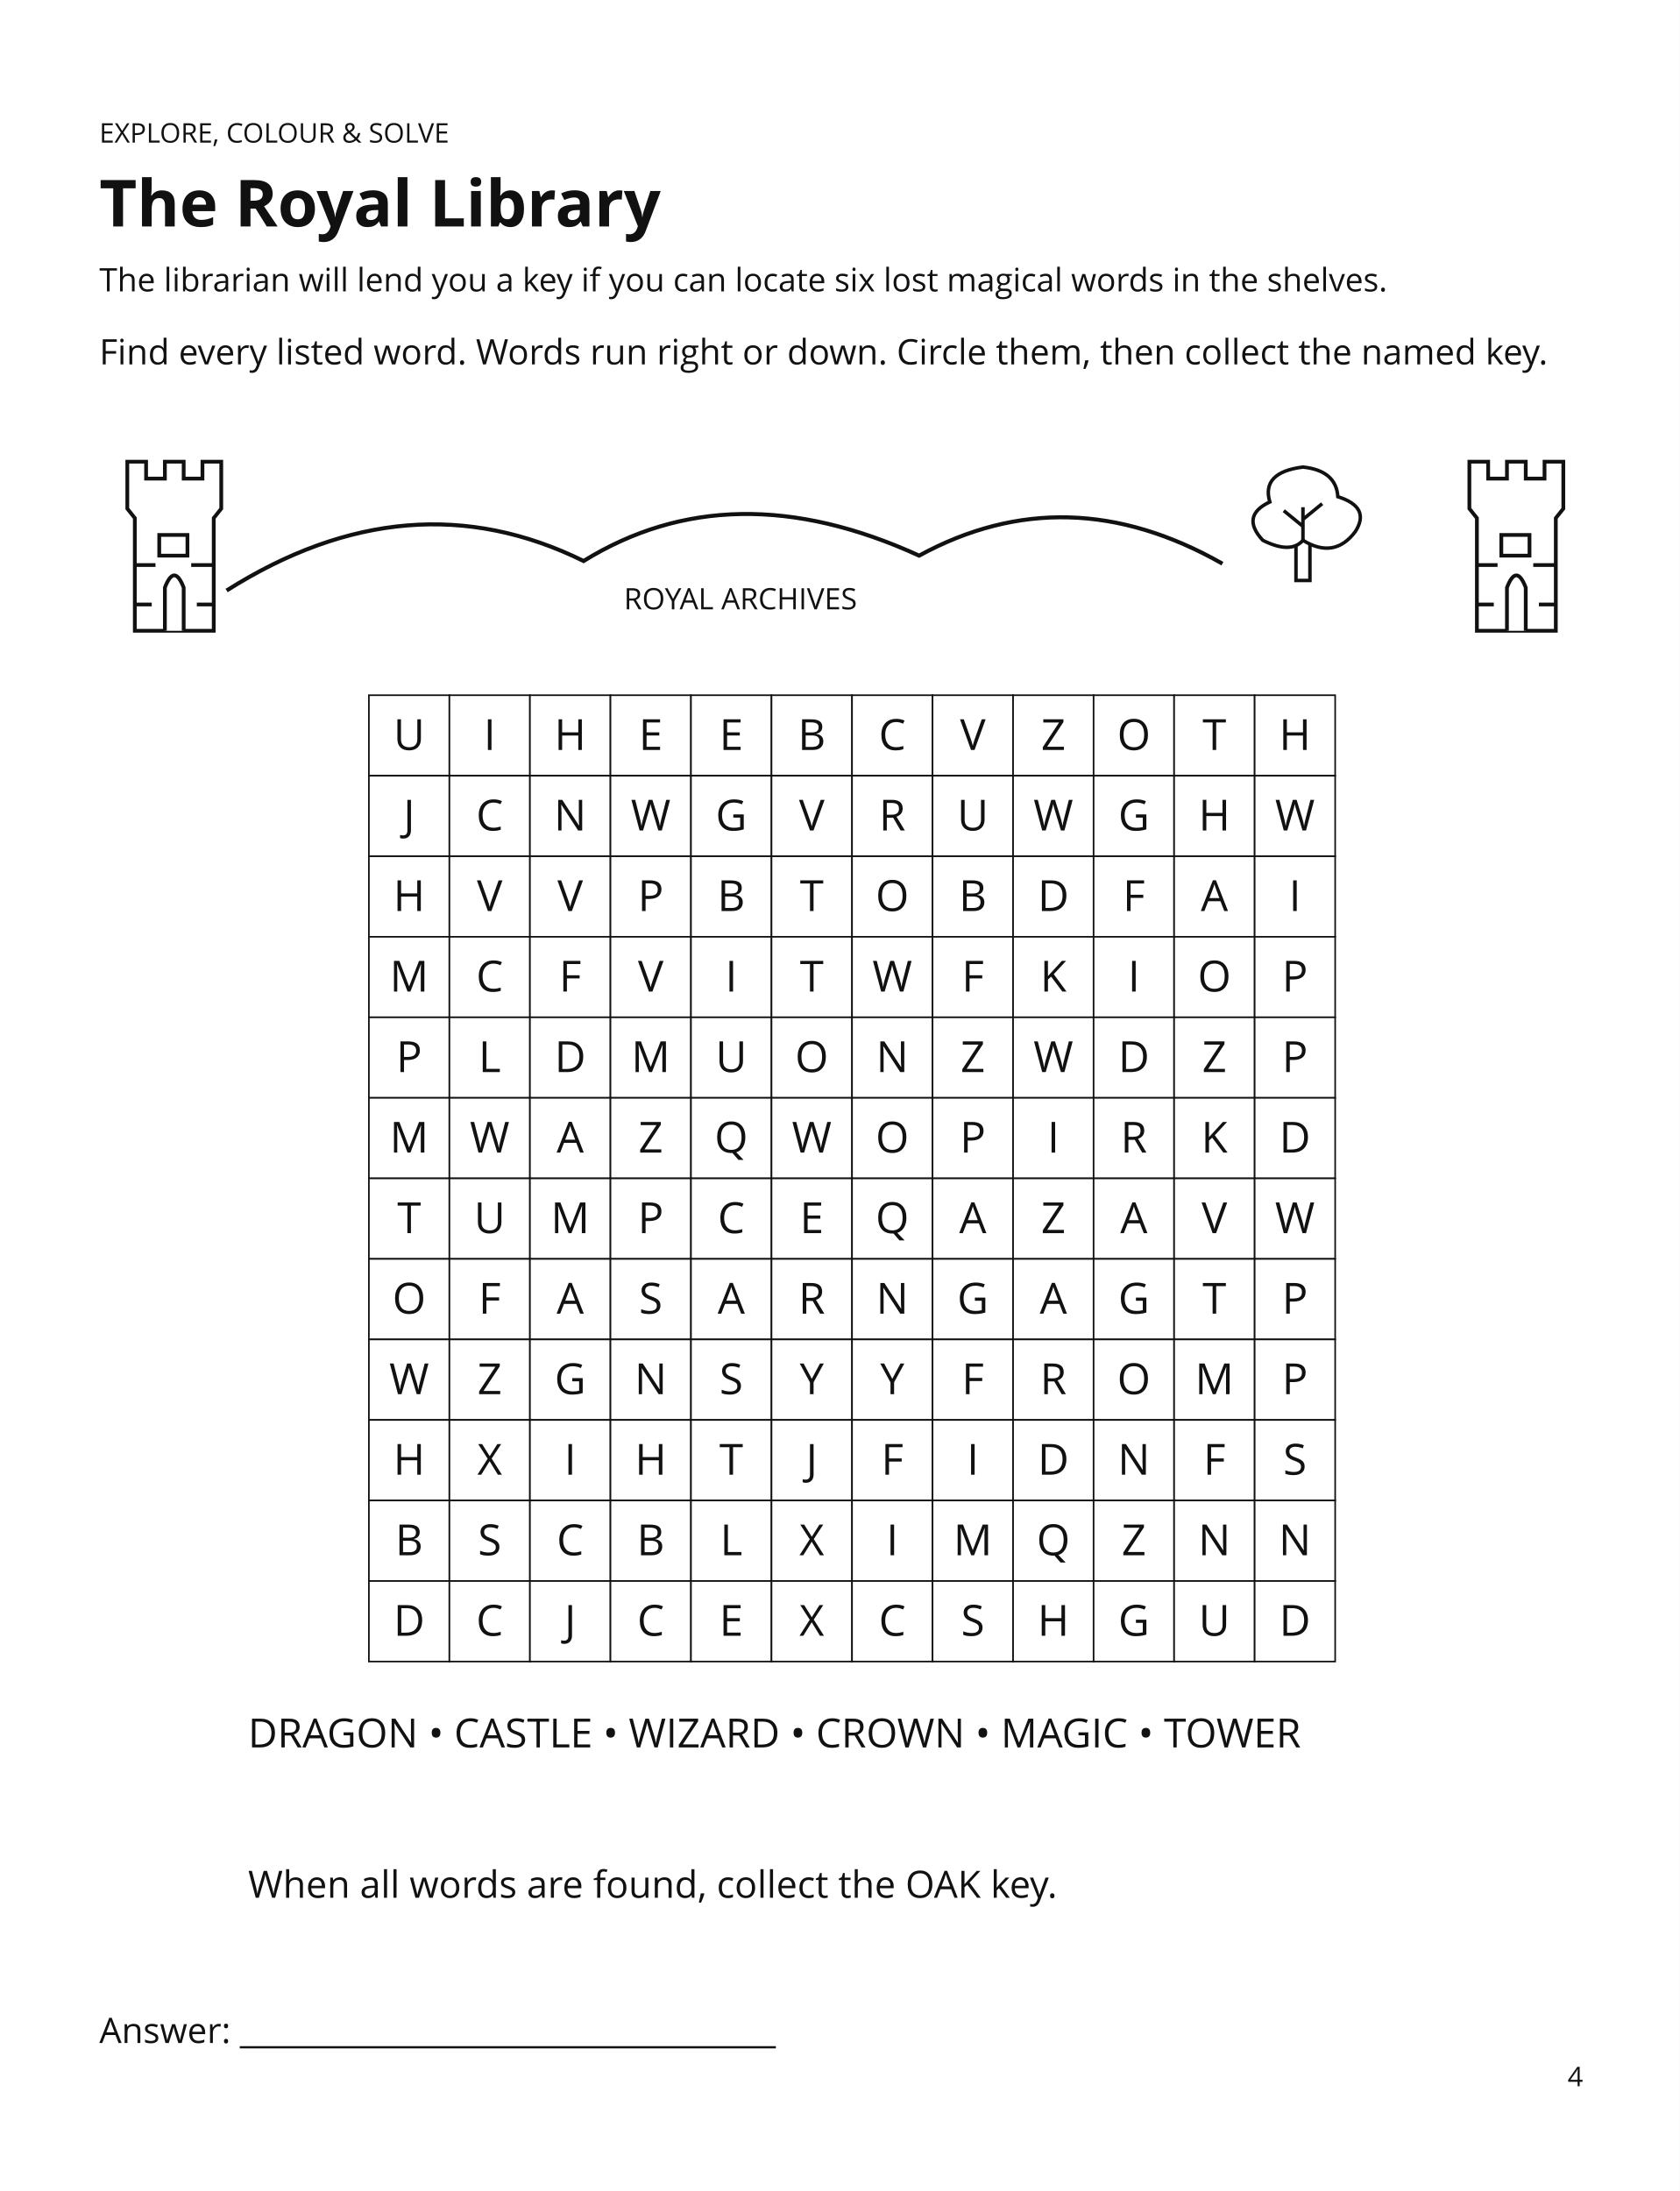
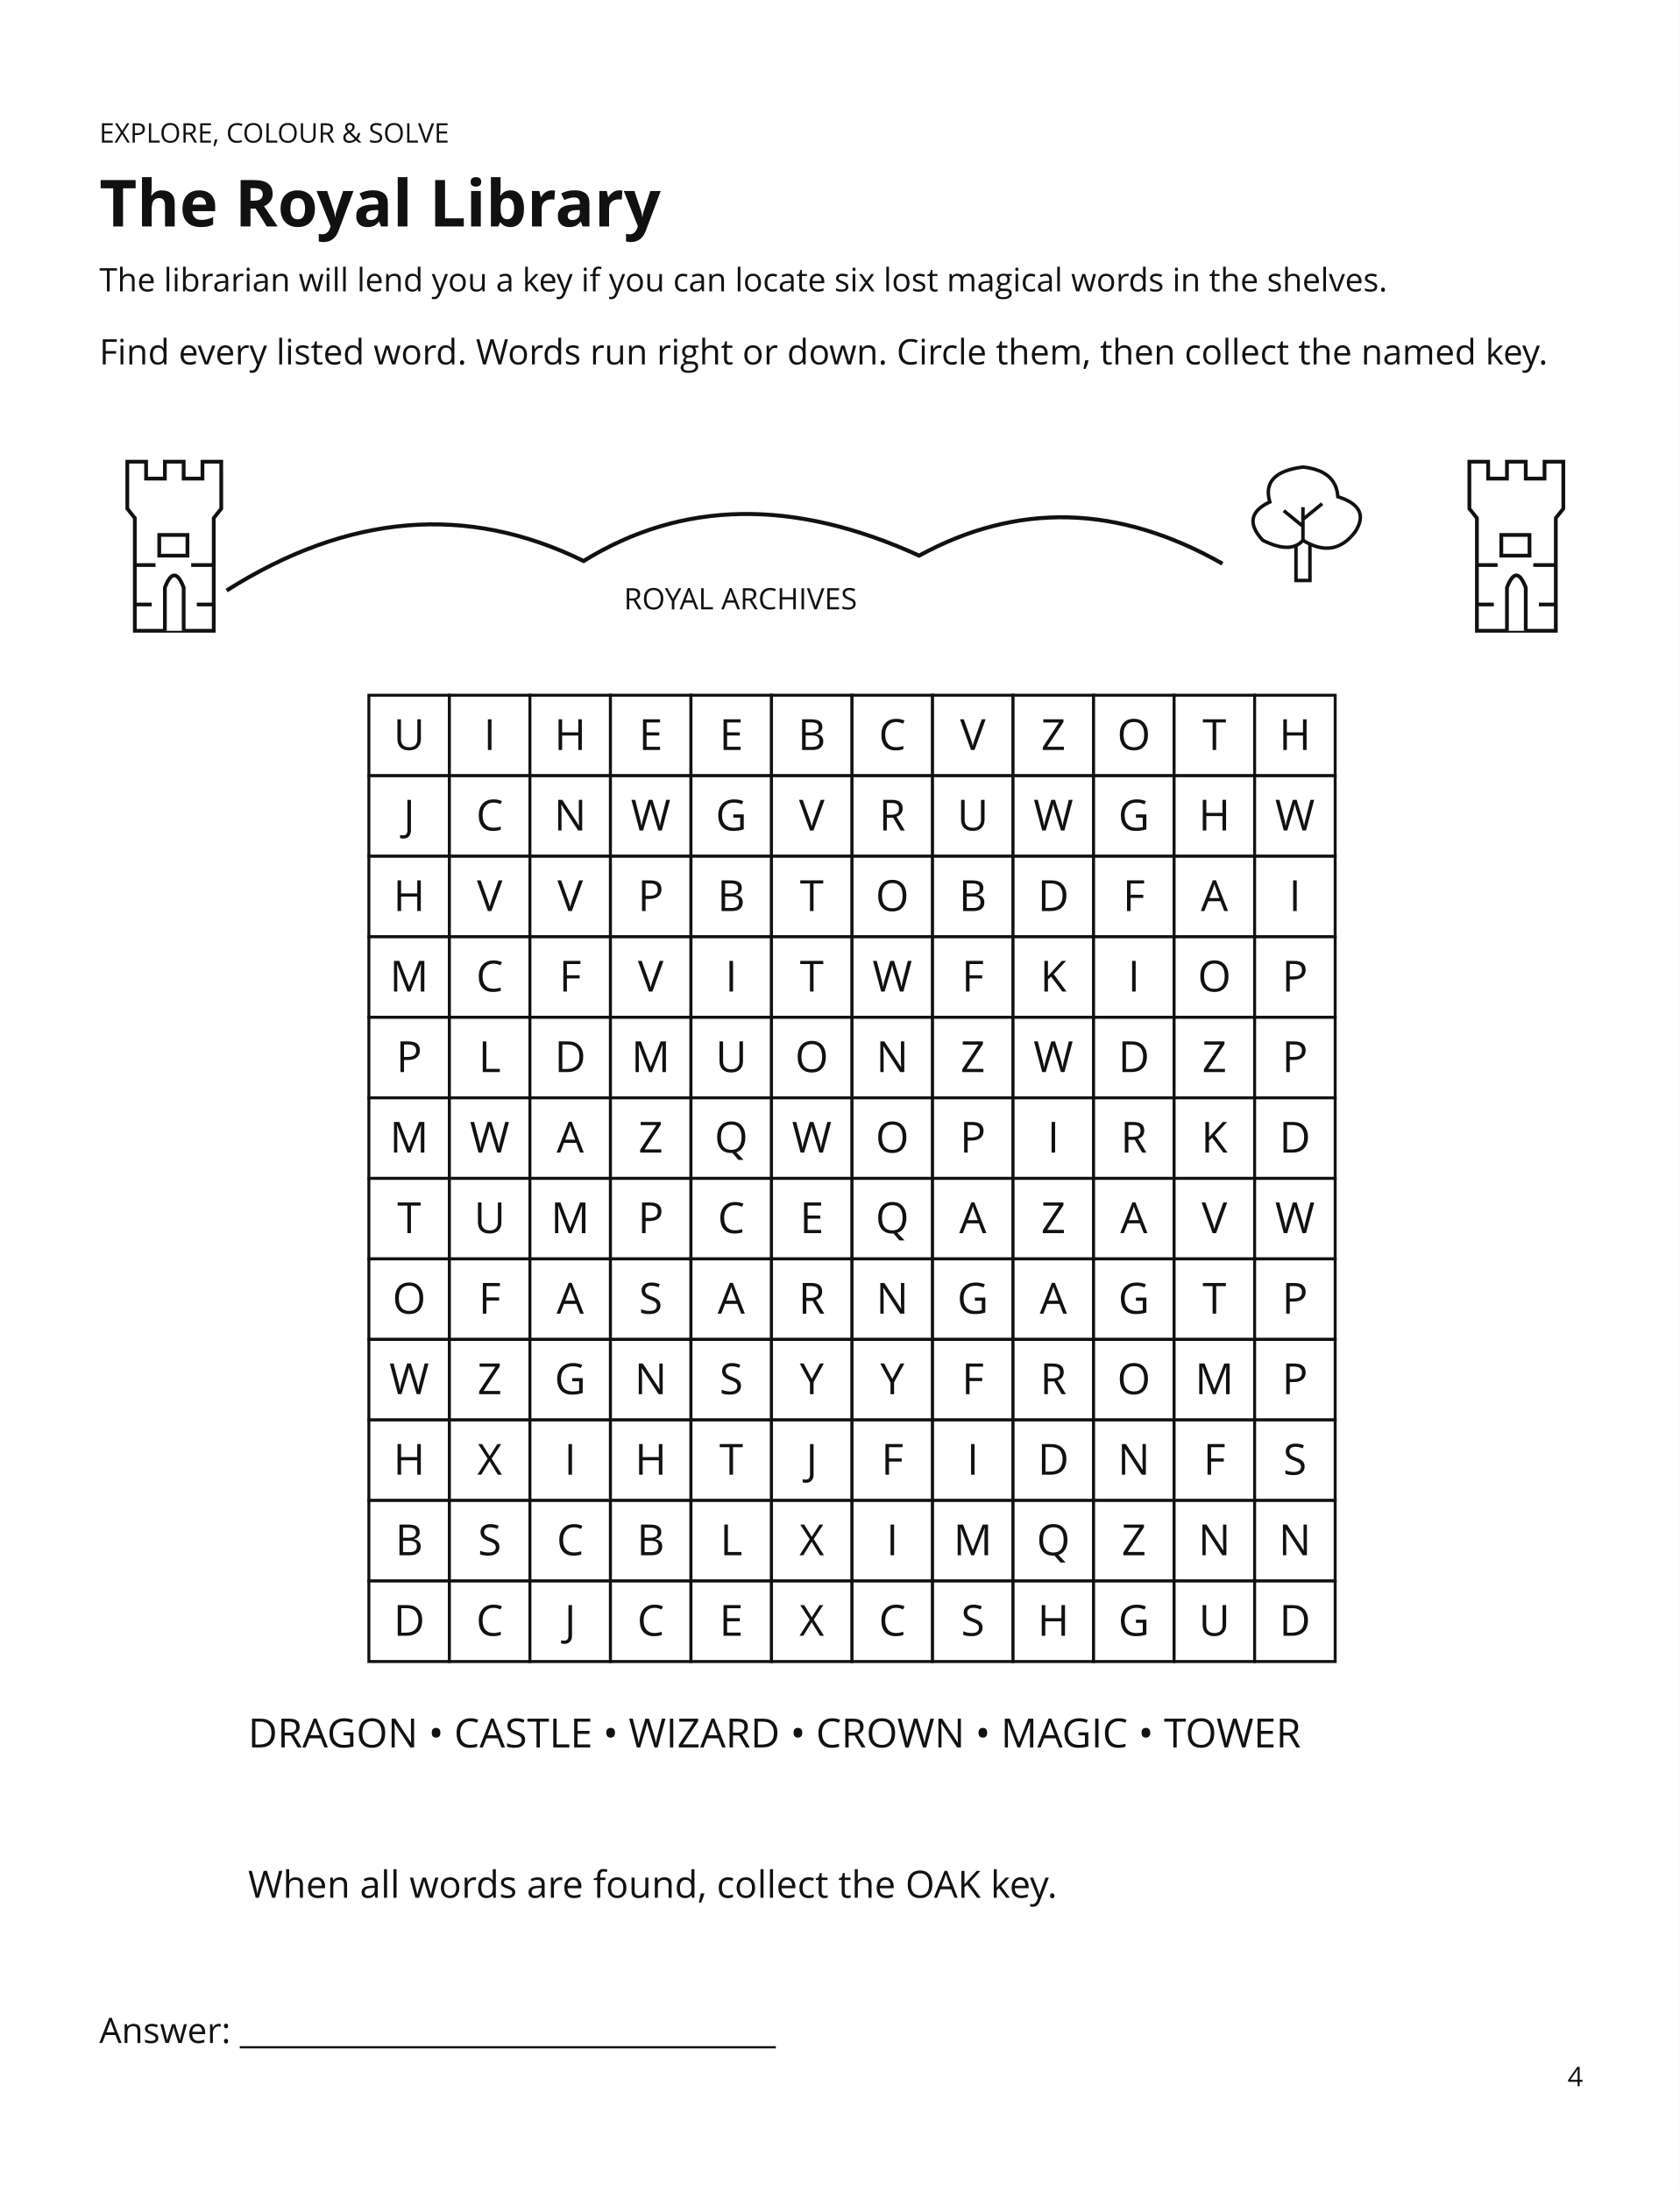
<svg xmlns="http://www.w3.org/2000/svg" width="8.625in" height="11.25in" viewBox="0 0 621 810" role="img" aria-label="The Royal Library">
  <rect width="100%" height="100%" fill="white" />
  <g transform="translate(36.72 36.72)">
    <text x="0" y="16" font-family="Open Sans, sans-serif" font-size="10" fill="#111" stroke="none">EXPLORE, COLOUR &amp; SOLVE</text>
    <text x="0" y="47" font-family="Open Sans, sans-serif" font-size="24" fill="#111" stroke="none" font-weight="bold">The Royal Library</text>
    <text x="0" y="71" font-family="Open Sans, sans-serif" font-size="12" fill="#111" stroke="none">The librarian will lend you a key if you can locate six lost magical words in the shelves.</text>
    <text x="0" y="98" font-family="Open Sans, sans-serif" font-size="13" fill="#111" stroke="none">Find every listed word. Words run right or down. Circle them, then collect the named key.</text>
    <g transform="translate(5.385172 129) scale(0.9923448)">
      <g data-layer="artwork">
        <g transform="translate(5 5) scale(0.7)" fill="white" stroke="#111" stroke-width="2">
          <path d="M0 25V0H10V9H20V0H30V9H40V0H50V25L46 30V90H4V30Z" />
          <path d="M20 90V67Q25 54 30 67V90M17 39V50H32V39ZM4 55H15M34 55H46M4 76H13M37 76H46" />
        </g>
        <g transform="translate(505 5) scale(0.7)" fill="white" stroke="#111" stroke-width="2">
          <path d="M0 25V0H10V9H20V0H30V9H40V0H50V25L46 30V90H4V30Z" />
          <path d="M20 90V67Q25 54 30 67V90M17 39V50H32V39ZM4 55H15M34 55H46M4 76H13M37 76H46" />
        </g>
        <g transform="translate(443 7) scale(0.65)" fill="white" stroke="#111" stroke-width="2">
          <path d="M-4 40V65H4V40" />
          <path d="M0 0Q-24 3-19 20Q-36 28-23 42Q-7 50 0 42Q18 53 30 37Q39 23 20 17Q19 2 0 0Z" />
          <path d="M0 42V23M0 34L-11 25M0 30L11 21" />
        </g>
        <path d="M42 53Q110 10 175 42Q230 8 300 40Q355 10 413 43" fill="none" stroke="#111" stroke-width="1.5" />
        <text x="190" y="60" font-family="Open Sans, sans-serif" font-size="11" fill="#111" stroke="none">ROYAL ARCHIVES</text>
      </g>
      <g data-layer="puzzle" fill="none" stroke="#111" stroke-width="1.5">
-         <rect x="95" y="92" width="30" height="30" fill="white" stroke-width=".6" />
+         <rect x="95" y="92" width="30" height="30" fill="white" stroke-width="1.1" />
        <text x="110" y="112.4" font-family="Open Sans, sans-serif" font-size="16" fill="#111" stroke="none" text-anchor="middle">U</text>
-         <rect x="125" y="92" width="30" height="30" fill="white" stroke-width=".6" />
+         <rect x="125" y="92" width="30" height="30" fill="white" stroke-width="1.1" />
        <text x="140" y="112.4" font-family="Open Sans, sans-serif" font-size="16" fill="#111" stroke="none" text-anchor="middle">I</text>
-         <rect x="155" y="92" width="30" height="30" fill="white" stroke-width=".6" />
+         <rect x="155" y="92" width="30" height="30" fill="white" stroke-width="1.1" />
        <text x="170" y="112.4" font-family="Open Sans, sans-serif" font-size="16" fill="#111" stroke="none" text-anchor="middle">H</text>
-         <rect x="185" y="92" width="30" height="30" fill="white" stroke-width=".6" />
+         <rect x="185" y="92" width="30" height="30" fill="white" stroke-width="1.1" />
        <text x="200" y="112.4" font-family="Open Sans, sans-serif" font-size="16" fill="#111" stroke="none" text-anchor="middle">E</text>
-         <rect x="215" y="92" width="30" height="30" fill="white" stroke-width=".6" />
+         <rect x="215" y="92" width="30" height="30" fill="white" stroke-width="1.1" />
        <text x="230" y="112.4" font-family="Open Sans, sans-serif" font-size="16" fill="#111" stroke="none" text-anchor="middle">E</text>
-         <rect x="245" y="92" width="30" height="30" fill="white" stroke-width=".6" />
+         <rect x="245" y="92" width="30" height="30" fill="white" stroke-width="1.1" />
        <text x="260" y="112.4" font-family="Open Sans, sans-serif" font-size="16" fill="#111" stroke="none" text-anchor="middle">B</text>
-         <rect x="275" y="92" width="30" height="30" fill="white" stroke-width=".6" />
+         <rect x="275" y="92" width="30" height="30" fill="white" stroke-width="1.1" />
        <text x="290" y="112.4" font-family="Open Sans, sans-serif" font-size="16" fill="#111" stroke="none" text-anchor="middle">C</text>
-         <rect x="305" y="92" width="30" height="30" fill="white" stroke-width=".6" />
+         <rect x="305" y="92" width="30" height="30" fill="white" stroke-width="1.1" />
        <text x="320" y="112.4" font-family="Open Sans, sans-serif" font-size="16" fill="#111" stroke="none" text-anchor="middle">V</text>
-         <rect x="335" y="92" width="30" height="30" fill="white" stroke-width=".6" />
+         <rect x="335" y="92" width="30" height="30" fill="white" stroke-width="1.1" />
        <text x="350" y="112.4" font-family="Open Sans, sans-serif" font-size="16" fill="#111" stroke="none" text-anchor="middle">Z</text>
-         <rect x="365" y="92" width="30" height="30" fill="white" stroke-width=".6" />
+         <rect x="365" y="92" width="30" height="30" fill="white" stroke-width="1.1" />
        <text x="380" y="112.4" font-family="Open Sans, sans-serif" font-size="16" fill="#111" stroke="none" text-anchor="middle">O</text>
-         <rect x="395" y="92" width="30" height="30" fill="white" stroke-width=".6" />
+         <rect x="395" y="92" width="30" height="30" fill="white" stroke-width="1.1" />
        <text x="410" y="112.4" font-family="Open Sans, sans-serif" font-size="16" fill="#111" stroke="none" text-anchor="middle">T</text>
-         <rect x="425" y="92" width="30" height="30" fill="white" stroke-width=".6" />
+         <rect x="425" y="92" width="30" height="30" fill="white" stroke-width="1.1" />
        <text x="440" y="112.4" font-family="Open Sans, sans-serif" font-size="16" fill="#111" stroke="none" text-anchor="middle">H</text>
-         <rect x="95" y="122" width="30" height="30" fill="white" stroke-width=".6" />
+         <rect x="95" y="122" width="30" height="30" fill="white" stroke-width="1.1" />
        <text x="110" y="142.4" font-family="Open Sans, sans-serif" font-size="16" fill="#111" stroke="none" text-anchor="middle">J</text>
-         <rect x="125" y="122" width="30" height="30" fill="white" stroke-width=".6" />
+         <rect x="125" y="122" width="30" height="30" fill="white" stroke-width="1.1" />
        <text x="140" y="142.4" font-family="Open Sans, sans-serif" font-size="16" fill="#111" stroke="none" text-anchor="middle">C</text>
-         <rect x="155" y="122" width="30" height="30" fill="white" stroke-width=".6" />
+         <rect x="155" y="122" width="30" height="30" fill="white" stroke-width="1.1" />
        <text x="170" y="142.4" font-family="Open Sans, sans-serif" font-size="16" fill="#111" stroke="none" text-anchor="middle">N</text>
-         <rect x="185" y="122" width="30" height="30" fill="white" stroke-width=".6" />
+         <rect x="185" y="122" width="30" height="30" fill="white" stroke-width="1.1" />
        <text x="200" y="142.4" font-family="Open Sans, sans-serif" font-size="16" fill="#111" stroke="none" text-anchor="middle">W</text>
-         <rect x="215" y="122" width="30" height="30" fill="white" stroke-width=".6" />
+         <rect x="215" y="122" width="30" height="30" fill="white" stroke-width="1.1" />
        <text x="230" y="142.4" font-family="Open Sans, sans-serif" font-size="16" fill="#111" stroke="none" text-anchor="middle">G</text>
-         <rect x="245" y="122" width="30" height="30" fill="white" stroke-width=".6" />
+         <rect x="245" y="122" width="30" height="30" fill="white" stroke-width="1.1" />
        <text x="260" y="142.4" font-family="Open Sans, sans-serif" font-size="16" fill="#111" stroke="none" text-anchor="middle">V</text>
-         <rect x="275" y="122" width="30" height="30" fill="white" stroke-width=".6" />
+         <rect x="275" y="122" width="30" height="30" fill="white" stroke-width="1.1" />
        <text x="290" y="142.4" font-family="Open Sans, sans-serif" font-size="16" fill="#111" stroke="none" text-anchor="middle">R</text>
-         <rect x="305" y="122" width="30" height="30" fill="white" stroke-width=".6" />
+         <rect x="305" y="122" width="30" height="30" fill="white" stroke-width="1.1" />
        <text x="320" y="142.4" font-family="Open Sans, sans-serif" font-size="16" fill="#111" stroke="none" text-anchor="middle">U</text>
-         <rect x="335" y="122" width="30" height="30" fill="white" stroke-width=".6" />
+         <rect x="335" y="122" width="30" height="30" fill="white" stroke-width="1.1" />
        <text x="350" y="142.4" font-family="Open Sans, sans-serif" font-size="16" fill="#111" stroke="none" text-anchor="middle">W</text>
-         <rect x="365" y="122" width="30" height="30" fill="white" stroke-width=".6" />
+         <rect x="365" y="122" width="30" height="30" fill="white" stroke-width="1.1" />
        <text x="380" y="142.4" font-family="Open Sans, sans-serif" font-size="16" fill="#111" stroke="none" text-anchor="middle">G</text>
-         <rect x="395" y="122" width="30" height="30" fill="white" stroke-width=".6" />
+         <rect x="395" y="122" width="30" height="30" fill="white" stroke-width="1.1" />
        <text x="410" y="142.4" font-family="Open Sans, sans-serif" font-size="16" fill="#111" stroke="none" text-anchor="middle">H</text>
-         <rect x="425" y="122" width="30" height="30" fill="white" stroke-width=".6" />
+         <rect x="425" y="122" width="30" height="30" fill="white" stroke-width="1.1" />
        <text x="440" y="142.4" font-family="Open Sans, sans-serif" font-size="16" fill="#111" stroke="none" text-anchor="middle">W</text>
-         <rect x="95" y="152" width="30" height="30" fill="white" stroke-width=".6" />
+         <rect x="95" y="152" width="30" height="30" fill="white" stroke-width="1.1" />
        <text x="110" y="172.4" font-family="Open Sans, sans-serif" font-size="16" fill="#111" stroke="none" text-anchor="middle">H</text>
-         <rect x="125" y="152" width="30" height="30" fill="white" stroke-width=".6" />
+         <rect x="125" y="152" width="30" height="30" fill="white" stroke-width="1.1" />
        <text x="140" y="172.4" font-family="Open Sans, sans-serif" font-size="16" fill="#111" stroke="none" text-anchor="middle">V</text>
-         <rect x="155" y="152" width="30" height="30" fill="white" stroke-width=".6" />
+         <rect x="155" y="152" width="30" height="30" fill="white" stroke-width="1.1" />
        <text x="170" y="172.4" font-family="Open Sans, sans-serif" font-size="16" fill="#111" stroke="none" text-anchor="middle">V</text>
-         <rect x="185" y="152" width="30" height="30" fill="white" stroke-width=".6" />
+         <rect x="185" y="152" width="30" height="30" fill="white" stroke-width="1.1" />
        <text x="200" y="172.4" font-family="Open Sans, sans-serif" font-size="16" fill="#111" stroke="none" text-anchor="middle">P</text>
-         <rect x="215" y="152" width="30" height="30" fill="white" stroke-width=".6" />
+         <rect x="215" y="152" width="30" height="30" fill="white" stroke-width="1.1" />
        <text x="230" y="172.4" font-family="Open Sans, sans-serif" font-size="16" fill="#111" stroke="none" text-anchor="middle">B</text>
-         <rect x="245" y="152" width="30" height="30" fill="white" stroke-width=".6" />
+         <rect x="245" y="152" width="30" height="30" fill="white" stroke-width="1.1" />
        <text x="260" y="172.4" font-family="Open Sans, sans-serif" font-size="16" fill="#111" stroke="none" text-anchor="middle">T</text>
-         <rect x="275" y="152" width="30" height="30" fill="white" stroke-width=".6" />
+         <rect x="275" y="152" width="30" height="30" fill="white" stroke-width="1.1" />
        <text x="290" y="172.4" font-family="Open Sans, sans-serif" font-size="16" fill="#111" stroke="none" text-anchor="middle">O</text>
-         <rect x="305" y="152" width="30" height="30" fill="white" stroke-width=".6" />
+         <rect x="305" y="152" width="30" height="30" fill="white" stroke-width="1.1" />
        <text x="320" y="172.4" font-family="Open Sans, sans-serif" font-size="16" fill="#111" stroke="none" text-anchor="middle">B</text>
-         <rect x="335" y="152" width="30" height="30" fill="white" stroke-width=".6" />
+         <rect x="335" y="152" width="30" height="30" fill="white" stroke-width="1.1" />
        <text x="350" y="172.4" font-family="Open Sans, sans-serif" font-size="16" fill="#111" stroke="none" text-anchor="middle">D</text>
-         <rect x="365" y="152" width="30" height="30" fill="white" stroke-width=".6" />
+         <rect x="365" y="152" width="30" height="30" fill="white" stroke-width="1.1" />
        <text x="380" y="172.4" font-family="Open Sans, sans-serif" font-size="16" fill="#111" stroke="none" text-anchor="middle">F</text>
-         <rect x="395" y="152" width="30" height="30" fill="white" stroke-width=".6" />
+         <rect x="395" y="152" width="30" height="30" fill="white" stroke-width="1.1" />
        <text x="410" y="172.4" font-family="Open Sans, sans-serif" font-size="16" fill="#111" stroke="none" text-anchor="middle">A</text>
-         <rect x="425" y="152" width="30" height="30" fill="white" stroke-width=".6" />
+         <rect x="425" y="152" width="30" height="30" fill="white" stroke-width="1.1" />
        <text x="440" y="172.4" font-family="Open Sans, sans-serif" font-size="16" fill="#111" stroke="none" text-anchor="middle">I</text>
-         <rect x="95" y="182" width="30" height="30" fill="white" stroke-width=".6" />
+         <rect x="95" y="182" width="30" height="30" fill="white" stroke-width="1.1" />
        <text x="110" y="202.4" font-family="Open Sans, sans-serif" font-size="16" fill="#111" stroke="none" text-anchor="middle">M</text>
-         <rect x="125" y="182" width="30" height="30" fill="white" stroke-width=".6" />
+         <rect x="125" y="182" width="30" height="30" fill="white" stroke-width="1.1" />
        <text x="140" y="202.4" font-family="Open Sans, sans-serif" font-size="16" fill="#111" stroke="none" text-anchor="middle">C</text>
-         <rect x="155" y="182" width="30" height="30" fill="white" stroke-width=".6" />
+         <rect x="155" y="182" width="30" height="30" fill="white" stroke-width="1.1" />
        <text x="170" y="202.4" font-family="Open Sans, sans-serif" font-size="16" fill="#111" stroke="none" text-anchor="middle">F</text>
-         <rect x="185" y="182" width="30" height="30" fill="white" stroke-width=".6" />
+         <rect x="185" y="182" width="30" height="30" fill="white" stroke-width="1.1" />
        <text x="200" y="202.4" font-family="Open Sans, sans-serif" font-size="16" fill="#111" stroke="none" text-anchor="middle">V</text>
-         <rect x="215" y="182" width="30" height="30" fill="white" stroke-width=".6" />
+         <rect x="215" y="182" width="30" height="30" fill="white" stroke-width="1.1" />
        <text x="230" y="202.4" font-family="Open Sans, sans-serif" font-size="16" fill="#111" stroke="none" text-anchor="middle">I</text>
-         <rect x="245" y="182" width="30" height="30" fill="white" stroke-width=".6" />
+         <rect x="245" y="182" width="30" height="30" fill="white" stroke-width="1.1" />
        <text x="260" y="202.4" font-family="Open Sans, sans-serif" font-size="16" fill="#111" stroke="none" text-anchor="middle">T</text>
-         <rect x="275" y="182" width="30" height="30" fill="white" stroke-width=".6" />
+         <rect x="275" y="182" width="30" height="30" fill="white" stroke-width="1.1" />
        <text x="290" y="202.4" font-family="Open Sans, sans-serif" font-size="16" fill="#111" stroke="none" text-anchor="middle">W</text>
-         <rect x="305" y="182" width="30" height="30" fill="white" stroke-width=".6" />
+         <rect x="305" y="182" width="30" height="30" fill="white" stroke-width="1.1" />
        <text x="320" y="202.4" font-family="Open Sans, sans-serif" font-size="16" fill="#111" stroke="none" text-anchor="middle">F</text>
-         <rect x="335" y="182" width="30" height="30" fill="white" stroke-width=".6" />
+         <rect x="335" y="182" width="30" height="30" fill="white" stroke-width="1.1" />
        <text x="350" y="202.4" font-family="Open Sans, sans-serif" font-size="16" fill="#111" stroke="none" text-anchor="middle">K</text>
-         <rect x="365" y="182" width="30" height="30" fill="white" stroke-width=".6" />
+         <rect x="365" y="182" width="30" height="30" fill="white" stroke-width="1.1" />
        <text x="380" y="202.4" font-family="Open Sans, sans-serif" font-size="16" fill="#111" stroke="none" text-anchor="middle">I</text>
-         <rect x="395" y="182" width="30" height="30" fill="white" stroke-width=".6" />
+         <rect x="395" y="182" width="30" height="30" fill="white" stroke-width="1.1" />
        <text x="410" y="202.4" font-family="Open Sans, sans-serif" font-size="16" fill="#111" stroke="none" text-anchor="middle">O</text>
-         <rect x="425" y="182" width="30" height="30" fill="white" stroke-width=".6" />
+         <rect x="425" y="182" width="30" height="30" fill="white" stroke-width="1.1" />
        <text x="440" y="202.4" font-family="Open Sans, sans-serif" font-size="16" fill="#111" stroke="none" text-anchor="middle">P</text>
-         <rect x="95" y="212" width="30" height="30" fill="white" stroke-width=".6" />
+         <rect x="95" y="212" width="30" height="30" fill="white" stroke-width="1.1" />
        <text x="110" y="232.4" font-family="Open Sans, sans-serif" font-size="16" fill="#111" stroke="none" text-anchor="middle">P</text>
-         <rect x="125" y="212" width="30" height="30" fill="white" stroke-width=".6" />
+         <rect x="125" y="212" width="30" height="30" fill="white" stroke-width="1.1" />
        <text x="140" y="232.4" font-family="Open Sans, sans-serif" font-size="16" fill="#111" stroke="none" text-anchor="middle">L</text>
-         <rect x="155" y="212" width="30" height="30" fill="white" stroke-width=".6" />
+         <rect x="155" y="212" width="30" height="30" fill="white" stroke-width="1.1" />
        <text x="170" y="232.4" font-family="Open Sans, sans-serif" font-size="16" fill="#111" stroke="none" text-anchor="middle">D</text>
-         <rect x="185" y="212" width="30" height="30" fill="white" stroke-width=".6" />
+         <rect x="185" y="212" width="30" height="30" fill="white" stroke-width="1.1" />
        <text x="200" y="232.4" font-family="Open Sans, sans-serif" font-size="16" fill="#111" stroke="none" text-anchor="middle">M</text>
-         <rect x="215" y="212" width="30" height="30" fill="white" stroke-width=".6" />
+         <rect x="215" y="212" width="30" height="30" fill="white" stroke-width="1.1" />
        <text x="230" y="232.4" font-family="Open Sans, sans-serif" font-size="16" fill="#111" stroke="none" text-anchor="middle">U</text>
-         <rect x="245" y="212" width="30" height="30" fill="white" stroke-width=".6" />
+         <rect x="245" y="212" width="30" height="30" fill="white" stroke-width="1.1" />
        <text x="260" y="232.4" font-family="Open Sans, sans-serif" font-size="16" fill="#111" stroke="none" text-anchor="middle">O</text>
-         <rect x="275" y="212" width="30" height="30" fill="white" stroke-width=".6" />
+         <rect x="275" y="212" width="30" height="30" fill="white" stroke-width="1.1" />
        <text x="290" y="232.4" font-family="Open Sans, sans-serif" font-size="16" fill="#111" stroke="none" text-anchor="middle">N</text>
-         <rect x="305" y="212" width="30" height="30" fill="white" stroke-width=".6" />
+         <rect x="305" y="212" width="30" height="30" fill="white" stroke-width="1.1" />
        <text x="320" y="232.4" font-family="Open Sans, sans-serif" font-size="16" fill="#111" stroke="none" text-anchor="middle">Z</text>
-         <rect x="335" y="212" width="30" height="30" fill="white" stroke-width=".6" />
+         <rect x="335" y="212" width="30" height="30" fill="white" stroke-width="1.1" />
        <text x="350" y="232.4" font-family="Open Sans, sans-serif" font-size="16" fill="#111" stroke="none" text-anchor="middle">W</text>
-         <rect x="365" y="212" width="30" height="30" fill="white" stroke-width=".6" />
+         <rect x="365" y="212" width="30" height="30" fill="white" stroke-width="1.1" />
        <text x="380" y="232.4" font-family="Open Sans, sans-serif" font-size="16" fill="#111" stroke="none" text-anchor="middle">D</text>
-         <rect x="395" y="212" width="30" height="30" fill="white" stroke-width=".6" />
+         <rect x="395" y="212" width="30" height="30" fill="white" stroke-width="1.1" />
        <text x="410" y="232.4" font-family="Open Sans, sans-serif" font-size="16" fill="#111" stroke="none" text-anchor="middle">Z</text>
-         <rect x="425" y="212" width="30" height="30" fill="white" stroke-width=".6" />
+         <rect x="425" y="212" width="30" height="30" fill="white" stroke-width="1.1" />
        <text x="440" y="232.4" font-family="Open Sans, sans-serif" font-size="16" fill="#111" stroke="none" text-anchor="middle">P</text>
-         <rect x="95" y="242" width="30" height="30" fill="white" stroke-width=".6" />
+         <rect x="95" y="242" width="30" height="30" fill="white" stroke-width="1.1" />
        <text x="110" y="262.4" font-family="Open Sans, sans-serif" font-size="16" fill="#111" stroke="none" text-anchor="middle">M</text>
-         <rect x="125" y="242" width="30" height="30" fill="white" stroke-width=".6" />
+         <rect x="125" y="242" width="30" height="30" fill="white" stroke-width="1.1" />
        <text x="140" y="262.4" font-family="Open Sans, sans-serif" font-size="16" fill="#111" stroke="none" text-anchor="middle">W</text>
-         <rect x="155" y="242" width="30" height="30" fill="white" stroke-width=".6" />
+         <rect x="155" y="242" width="30" height="30" fill="white" stroke-width="1.1" />
        <text x="170" y="262.4" font-family="Open Sans, sans-serif" font-size="16" fill="#111" stroke="none" text-anchor="middle">A</text>
-         <rect x="185" y="242" width="30" height="30" fill="white" stroke-width=".6" />
+         <rect x="185" y="242" width="30" height="30" fill="white" stroke-width="1.1" />
        <text x="200" y="262.4" font-family="Open Sans, sans-serif" font-size="16" fill="#111" stroke="none" text-anchor="middle">Z</text>
-         <rect x="215" y="242" width="30" height="30" fill="white" stroke-width=".6" />
+         <rect x="215" y="242" width="30" height="30" fill="white" stroke-width="1.1" />
        <text x="230" y="262.4" font-family="Open Sans, sans-serif" font-size="16" fill="#111" stroke="none" text-anchor="middle">Q</text>
-         <rect x="245" y="242" width="30" height="30" fill="white" stroke-width=".6" />
+         <rect x="245" y="242" width="30" height="30" fill="white" stroke-width="1.1" />
        <text x="260" y="262.4" font-family="Open Sans, sans-serif" font-size="16" fill="#111" stroke="none" text-anchor="middle">W</text>
-         <rect x="275" y="242" width="30" height="30" fill="white" stroke-width=".6" />
+         <rect x="275" y="242" width="30" height="30" fill="white" stroke-width="1.1" />
        <text x="290" y="262.4" font-family="Open Sans, sans-serif" font-size="16" fill="#111" stroke="none" text-anchor="middle">O</text>
-         <rect x="305" y="242" width="30" height="30" fill="white" stroke-width=".6" />
+         <rect x="305" y="242" width="30" height="30" fill="white" stroke-width="1.1" />
        <text x="320" y="262.4" font-family="Open Sans, sans-serif" font-size="16" fill="#111" stroke="none" text-anchor="middle">P</text>
-         <rect x="335" y="242" width="30" height="30" fill="white" stroke-width=".6" />
+         <rect x="335" y="242" width="30" height="30" fill="white" stroke-width="1.1" />
        <text x="350" y="262.4" font-family="Open Sans, sans-serif" font-size="16" fill="#111" stroke="none" text-anchor="middle">I</text>
-         <rect x="365" y="242" width="30" height="30" fill="white" stroke-width=".6" />
+         <rect x="365" y="242" width="30" height="30" fill="white" stroke-width="1.1" />
        <text x="380" y="262.4" font-family="Open Sans, sans-serif" font-size="16" fill="#111" stroke="none" text-anchor="middle">R</text>
-         <rect x="395" y="242" width="30" height="30" fill="white" stroke-width=".6" />
+         <rect x="395" y="242" width="30" height="30" fill="white" stroke-width="1.1" />
        <text x="410" y="262.4" font-family="Open Sans, sans-serif" font-size="16" fill="#111" stroke="none" text-anchor="middle">K</text>
-         <rect x="425" y="242" width="30" height="30" fill="white" stroke-width=".6" />
+         <rect x="425" y="242" width="30" height="30" fill="white" stroke-width="1.1" />
        <text x="440" y="262.4" font-family="Open Sans, sans-serif" font-size="16" fill="#111" stroke="none" text-anchor="middle">D</text>
-         <rect x="95" y="272" width="30" height="30" fill="white" stroke-width=".6" />
+         <rect x="95" y="272" width="30" height="30" fill="white" stroke-width="1.1" />
        <text x="110" y="292.4" font-family="Open Sans, sans-serif" font-size="16" fill="#111" stroke="none" text-anchor="middle">T</text>
-         <rect x="125" y="272" width="30" height="30" fill="white" stroke-width=".6" />
+         <rect x="125" y="272" width="30" height="30" fill="white" stroke-width="1.1" />
        <text x="140" y="292.4" font-family="Open Sans, sans-serif" font-size="16" fill="#111" stroke="none" text-anchor="middle">U</text>
-         <rect x="155" y="272" width="30" height="30" fill="white" stroke-width=".6" />
+         <rect x="155" y="272" width="30" height="30" fill="white" stroke-width="1.1" />
        <text x="170" y="292.4" font-family="Open Sans, sans-serif" font-size="16" fill="#111" stroke="none" text-anchor="middle">M</text>
-         <rect x="185" y="272" width="30" height="30" fill="white" stroke-width=".6" />
+         <rect x="185" y="272" width="30" height="30" fill="white" stroke-width="1.1" />
        <text x="200" y="292.4" font-family="Open Sans, sans-serif" font-size="16" fill="#111" stroke="none" text-anchor="middle">P</text>
-         <rect x="215" y="272" width="30" height="30" fill="white" stroke-width=".6" />
+         <rect x="215" y="272" width="30" height="30" fill="white" stroke-width="1.1" />
        <text x="230" y="292.4" font-family="Open Sans, sans-serif" font-size="16" fill="#111" stroke="none" text-anchor="middle">C</text>
-         <rect x="245" y="272" width="30" height="30" fill="white" stroke-width=".6" />
+         <rect x="245" y="272" width="30" height="30" fill="white" stroke-width="1.1" />
        <text x="260" y="292.4" font-family="Open Sans, sans-serif" font-size="16" fill="#111" stroke="none" text-anchor="middle">E</text>
-         <rect x="275" y="272" width="30" height="30" fill="white" stroke-width=".6" />
+         <rect x="275" y="272" width="30" height="30" fill="white" stroke-width="1.1" />
        <text x="290" y="292.4" font-family="Open Sans, sans-serif" font-size="16" fill="#111" stroke="none" text-anchor="middle">Q</text>
-         <rect x="305" y="272" width="30" height="30" fill="white" stroke-width=".6" />
+         <rect x="305" y="272" width="30" height="30" fill="white" stroke-width="1.1" />
        <text x="320" y="292.4" font-family="Open Sans, sans-serif" font-size="16" fill="#111" stroke="none" text-anchor="middle">A</text>
-         <rect x="335" y="272" width="30" height="30" fill="white" stroke-width=".6" />
+         <rect x="335" y="272" width="30" height="30" fill="white" stroke-width="1.1" />
        <text x="350" y="292.4" font-family="Open Sans, sans-serif" font-size="16" fill="#111" stroke="none" text-anchor="middle">Z</text>
-         <rect x="365" y="272" width="30" height="30" fill="white" stroke-width=".6" />
+         <rect x="365" y="272" width="30" height="30" fill="white" stroke-width="1.1" />
        <text x="380" y="292.4" font-family="Open Sans, sans-serif" font-size="16" fill="#111" stroke="none" text-anchor="middle">A</text>
-         <rect x="395" y="272" width="30" height="30" fill="white" stroke-width=".6" />
+         <rect x="395" y="272" width="30" height="30" fill="white" stroke-width="1.1" />
        <text x="410" y="292.4" font-family="Open Sans, sans-serif" font-size="16" fill="#111" stroke="none" text-anchor="middle">V</text>
-         <rect x="425" y="272" width="30" height="30" fill="white" stroke-width=".6" />
+         <rect x="425" y="272" width="30" height="30" fill="white" stroke-width="1.1" />
        <text x="440" y="292.4" font-family="Open Sans, sans-serif" font-size="16" fill="#111" stroke="none" text-anchor="middle">W</text>
-         <rect x="95" y="302" width="30" height="30" fill="white" stroke-width=".6" />
+         <rect x="95" y="302" width="30" height="30" fill="white" stroke-width="1.1" />
        <text x="110" y="322.4" font-family="Open Sans, sans-serif" font-size="16" fill="#111" stroke="none" text-anchor="middle">O</text>
-         <rect x="125" y="302" width="30" height="30" fill="white" stroke-width=".6" />
+         <rect x="125" y="302" width="30" height="30" fill="white" stroke-width="1.1" />
        <text x="140" y="322.4" font-family="Open Sans, sans-serif" font-size="16" fill="#111" stroke="none" text-anchor="middle">F</text>
-         <rect x="155" y="302" width="30" height="30" fill="white" stroke-width=".6" />
+         <rect x="155" y="302" width="30" height="30" fill="white" stroke-width="1.1" />
        <text x="170" y="322.4" font-family="Open Sans, sans-serif" font-size="16" fill="#111" stroke="none" text-anchor="middle">A</text>
-         <rect x="185" y="302" width="30" height="30" fill="white" stroke-width=".6" />
+         <rect x="185" y="302" width="30" height="30" fill="white" stroke-width="1.1" />
        <text x="200" y="322.4" font-family="Open Sans, sans-serif" font-size="16" fill="#111" stroke="none" text-anchor="middle">S</text>
-         <rect x="215" y="302" width="30" height="30" fill="white" stroke-width=".6" />
+         <rect x="215" y="302" width="30" height="30" fill="white" stroke-width="1.1" />
        <text x="230" y="322.4" font-family="Open Sans, sans-serif" font-size="16" fill="#111" stroke="none" text-anchor="middle">A</text>
-         <rect x="245" y="302" width="30" height="30" fill="white" stroke-width=".6" />
+         <rect x="245" y="302" width="30" height="30" fill="white" stroke-width="1.1" />
        <text x="260" y="322.4" font-family="Open Sans, sans-serif" font-size="16" fill="#111" stroke="none" text-anchor="middle">R</text>
-         <rect x="275" y="302" width="30" height="30" fill="white" stroke-width=".6" />
+         <rect x="275" y="302" width="30" height="30" fill="white" stroke-width="1.1" />
        <text x="290" y="322.4" font-family="Open Sans, sans-serif" font-size="16" fill="#111" stroke="none" text-anchor="middle">N</text>
-         <rect x="305" y="302" width="30" height="30" fill="white" stroke-width=".6" />
+         <rect x="305" y="302" width="30" height="30" fill="white" stroke-width="1.1" />
        <text x="320" y="322.4" font-family="Open Sans, sans-serif" font-size="16" fill="#111" stroke="none" text-anchor="middle">G</text>
-         <rect x="335" y="302" width="30" height="30" fill="white" stroke-width=".6" />
+         <rect x="335" y="302" width="30" height="30" fill="white" stroke-width="1.1" />
        <text x="350" y="322.4" font-family="Open Sans, sans-serif" font-size="16" fill="#111" stroke="none" text-anchor="middle">A</text>
-         <rect x="365" y="302" width="30" height="30" fill="white" stroke-width=".6" />
+         <rect x="365" y="302" width="30" height="30" fill="white" stroke-width="1.1" />
        <text x="380" y="322.4" font-family="Open Sans, sans-serif" font-size="16" fill="#111" stroke="none" text-anchor="middle">G</text>
-         <rect x="395" y="302" width="30" height="30" fill="white" stroke-width=".6" />
+         <rect x="395" y="302" width="30" height="30" fill="white" stroke-width="1.1" />
        <text x="410" y="322.4" font-family="Open Sans, sans-serif" font-size="16" fill="#111" stroke="none" text-anchor="middle">T</text>
-         <rect x="425" y="302" width="30" height="30" fill="white" stroke-width=".6" />
+         <rect x="425" y="302" width="30" height="30" fill="white" stroke-width="1.1" />
        <text x="440" y="322.4" font-family="Open Sans, sans-serif" font-size="16" fill="#111" stroke="none" text-anchor="middle">P</text>
-         <rect x="95" y="332" width="30" height="30" fill="white" stroke-width=".6" />
+         <rect x="95" y="332" width="30" height="30" fill="white" stroke-width="1.1" />
        <text x="110" y="352.4" font-family="Open Sans, sans-serif" font-size="16" fill="#111" stroke="none" text-anchor="middle">W</text>
-         <rect x="125" y="332" width="30" height="30" fill="white" stroke-width=".6" />
+         <rect x="125" y="332" width="30" height="30" fill="white" stroke-width="1.1" />
        <text x="140" y="352.4" font-family="Open Sans, sans-serif" font-size="16" fill="#111" stroke="none" text-anchor="middle">Z</text>
-         <rect x="155" y="332" width="30" height="30" fill="white" stroke-width=".6" />
+         <rect x="155" y="332" width="30" height="30" fill="white" stroke-width="1.1" />
        <text x="170" y="352.4" font-family="Open Sans, sans-serif" font-size="16" fill="#111" stroke="none" text-anchor="middle">G</text>
-         <rect x="185" y="332" width="30" height="30" fill="white" stroke-width=".6" />
+         <rect x="185" y="332" width="30" height="30" fill="white" stroke-width="1.1" />
        <text x="200" y="352.4" font-family="Open Sans, sans-serif" font-size="16" fill="#111" stroke="none" text-anchor="middle">N</text>
-         <rect x="215" y="332" width="30" height="30" fill="white" stroke-width=".6" />
+         <rect x="215" y="332" width="30" height="30" fill="white" stroke-width="1.1" />
        <text x="230" y="352.4" font-family="Open Sans, sans-serif" font-size="16" fill="#111" stroke="none" text-anchor="middle">S</text>
-         <rect x="245" y="332" width="30" height="30" fill="white" stroke-width=".6" />
+         <rect x="245" y="332" width="30" height="30" fill="white" stroke-width="1.1" />
        <text x="260" y="352.4" font-family="Open Sans, sans-serif" font-size="16" fill="#111" stroke="none" text-anchor="middle">Y</text>
-         <rect x="275" y="332" width="30" height="30" fill="white" stroke-width=".6" />
+         <rect x="275" y="332" width="30" height="30" fill="white" stroke-width="1.1" />
        <text x="290" y="352.4" font-family="Open Sans, sans-serif" font-size="16" fill="#111" stroke="none" text-anchor="middle">Y</text>
-         <rect x="305" y="332" width="30" height="30" fill="white" stroke-width=".6" />
+         <rect x="305" y="332" width="30" height="30" fill="white" stroke-width="1.1" />
        <text x="320" y="352.4" font-family="Open Sans, sans-serif" font-size="16" fill="#111" stroke="none" text-anchor="middle">F</text>
-         <rect x="335" y="332" width="30" height="30" fill="white" stroke-width=".6" />
+         <rect x="335" y="332" width="30" height="30" fill="white" stroke-width="1.1" />
        <text x="350" y="352.4" font-family="Open Sans, sans-serif" font-size="16" fill="#111" stroke="none" text-anchor="middle">R</text>
-         <rect x="365" y="332" width="30" height="30" fill="white" stroke-width=".6" />
+         <rect x="365" y="332" width="30" height="30" fill="white" stroke-width="1.1" />
        <text x="380" y="352.4" font-family="Open Sans, sans-serif" font-size="16" fill="#111" stroke="none" text-anchor="middle">O</text>
-         <rect x="395" y="332" width="30" height="30" fill="white" stroke-width=".6" />
+         <rect x="395" y="332" width="30" height="30" fill="white" stroke-width="1.1" />
        <text x="410" y="352.4" font-family="Open Sans, sans-serif" font-size="16" fill="#111" stroke="none" text-anchor="middle">M</text>
-         <rect x="425" y="332" width="30" height="30" fill="white" stroke-width=".6" />
+         <rect x="425" y="332" width="30" height="30" fill="white" stroke-width="1.1" />
        <text x="440" y="352.4" font-family="Open Sans, sans-serif" font-size="16" fill="#111" stroke="none" text-anchor="middle">P</text>
-         <rect x="95" y="362" width="30" height="30" fill="white" stroke-width=".6" />
+         <rect x="95" y="362" width="30" height="30" fill="white" stroke-width="1.1" />
        <text x="110" y="382.4" font-family="Open Sans, sans-serif" font-size="16" fill="#111" stroke="none" text-anchor="middle">H</text>
-         <rect x="125" y="362" width="30" height="30" fill="white" stroke-width=".6" />
+         <rect x="125" y="362" width="30" height="30" fill="white" stroke-width="1.1" />
        <text x="140" y="382.4" font-family="Open Sans, sans-serif" font-size="16" fill="#111" stroke="none" text-anchor="middle">X</text>
-         <rect x="155" y="362" width="30" height="30" fill="white" stroke-width=".6" />
+         <rect x="155" y="362" width="30" height="30" fill="white" stroke-width="1.1" />
        <text x="170" y="382.4" font-family="Open Sans, sans-serif" font-size="16" fill="#111" stroke="none" text-anchor="middle">I</text>
-         <rect x="185" y="362" width="30" height="30" fill="white" stroke-width=".6" />
+         <rect x="185" y="362" width="30" height="30" fill="white" stroke-width="1.1" />
        <text x="200" y="382.4" font-family="Open Sans, sans-serif" font-size="16" fill="#111" stroke="none" text-anchor="middle">H</text>
-         <rect x="215" y="362" width="30" height="30" fill="white" stroke-width=".6" />
+         <rect x="215" y="362" width="30" height="30" fill="white" stroke-width="1.1" />
        <text x="230" y="382.4" font-family="Open Sans, sans-serif" font-size="16" fill="#111" stroke="none" text-anchor="middle">T</text>
-         <rect x="245" y="362" width="30" height="30" fill="white" stroke-width=".6" />
+         <rect x="245" y="362" width="30" height="30" fill="white" stroke-width="1.1" />
        <text x="260" y="382.4" font-family="Open Sans, sans-serif" font-size="16" fill="#111" stroke="none" text-anchor="middle">J</text>
-         <rect x="275" y="362" width="30" height="30" fill="white" stroke-width=".6" />
+         <rect x="275" y="362" width="30" height="30" fill="white" stroke-width="1.1" />
        <text x="290" y="382.4" font-family="Open Sans, sans-serif" font-size="16" fill="#111" stroke="none" text-anchor="middle">F</text>
-         <rect x="305" y="362" width="30" height="30" fill="white" stroke-width=".6" />
+         <rect x="305" y="362" width="30" height="30" fill="white" stroke-width="1.1" />
        <text x="320" y="382.4" font-family="Open Sans, sans-serif" font-size="16" fill="#111" stroke="none" text-anchor="middle">I</text>
-         <rect x="335" y="362" width="30" height="30" fill="white" stroke-width=".6" />
+         <rect x="335" y="362" width="30" height="30" fill="white" stroke-width="1.1" />
        <text x="350" y="382.4" font-family="Open Sans, sans-serif" font-size="16" fill="#111" stroke="none" text-anchor="middle">D</text>
-         <rect x="365" y="362" width="30" height="30" fill="white" stroke-width=".6" />
+         <rect x="365" y="362" width="30" height="30" fill="white" stroke-width="1.1" />
        <text x="380" y="382.4" font-family="Open Sans, sans-serif" font-size="16" fill="#111" stroke="none" text-anchor="middle">N</text>
-         <rect x="395" y="362" width="30" height="30" fill="white" stroke-width=".6" />
+         <rect x="395" y="362" width="30" height="30" fill="white" stroke-width="1.1" />
        <text x="410" y="382.4" font-family="Open Sans, sans-serif" font-size="16" fill="#111" stroke="none" text-anchor="middle">F</text>
-         <rect x="425" y="362" width="30" height="30" fill="white" stroke-width=".6" />
+         <rect x="425" y="362" width="30" height="30" fill="white" stroke-width="1.1" />
        <text x="440" y="382.4" font-family="Open Sans, sans-serif" font-size="16" fill="#111" stroke="none" text-anchor="middle">S</text>
-         <rect x="95" y="392" width="30" height="30" fill="white" stroke-width=".6" />
+         <rect x="95" y="392" width="30" height="30" fill="white" stroke-width="1.1" />
        <text x="110" y="412.4" font-family="Open Sans, sans-serif" font-size="16" fill="#111" stroke="none" text-anchor="middle">B</text>
-         <rect x="125" y="392" width="30" height="30" fill="white" stroke-width=".6" />
+         <rect x="125" y="392" width="30" height="30" fill="white" stroke-width="1.1" />
        <text x="140" y="412.4" font-family="Open Sans, sans-serif" font-size="16" fill="#111" stroke="none" text-anchor="middle">S</text>
-         <rect x="155" y="392" width="30" height="30" fill="white" stroke-width=".6" />
+         <rect x="155" y="392" width="30" height="30" fill="white" stroke-width="1.1" />
        <text x="170" y="412.4" font-family="Open Sans, sans-serif" font-size="16" fill="#111" stroke="none" text-anchor="middle">C</text>
-         <rect x="185" y="392" width="30" height="30" fill="white" stroke-width=".6" />
+         <rect x="185" y="392" width="30" height="30" fill="white" stroke-width="1.1" />
        <text x="200" y="412.4" font-family="Open Sans, sans-serif" font-size="16" fill="#111" stroke="none" text-anchor="middle">B</text>
-         <rect x="215" y="392" width="30" height="30" fill="white" stroke-width=".6" />
+         <rect x="215" y="392" width="30" height="30" fill="white" stroke-width="1.1" />
        <text x="230" y="412.4" font-family="Open Sans, sans-serif" font-size="16" fill="#111" stroke="none" text-anchor="middle">L</text>
-         <rect x="245" y="392" width="30" height="30" fill="white" stroke-width=".6" />
+         <rect x="245" y="392" width="30" height="30" fill="white" stroke-width="1.1" />
        <text x="260" y="412.4" font-family="Open Sans, sans-serif" font-size="16" fill="#111" stroke="none" text-anchor="middle">X</text>
-         <rect x="275" y="392" width="30" height="30" fill="white" stroke-width=".6" />
+         <rect x="275" y="392" width="30" height="30" fill="white" stroke-width="1.1" />
        <text x="290" y="412.4" font-family="Open Sans, sans-serif" font-size="16" fill="#111" stroke="none" text-anchor="middle">I</text>
-         <rect x="305" y="392" width="30" height="30" fill="white" stroke-width=".6" />
+         <rect x="305" y="392" width="30" height="30" fill="white" stroke-width="1.1" />
        <text x="320" y="412.4" font-family="Open Sans, sans-serif" font-size="16" fill="#111" stroke="none" text-anchor="middle">M</text>
-         <rect x="335" y="392" width="30" height="30" fill="white" stroke-width=".6" />
+         <rect x="335" y="392" width="30" height="30" fill="white" stroke-width="1.1" />
        <text x="350" y="412.4" font-family="Open Sans, sans-serif" font-size="16" fill="#111" stroke="none" text-anchor="middle">Q</text>
-         <rect x="365" y="392" width="30" height="30" fill="white" stroke-width=".6" />
+         <rect x="365" y="392" width="30" height="30" fill="white" stroke-width="1.1" />
        <text x="380" y="412.4" font-family="Open Sans, sans-serif" font-size="16" fill="#111" stroke="none" text-anchor="middle">Z</text>
-         <rect x="395" y="392" width="30" height="30" fill="white" stroke-width=".6" />
+         <rect x="395" y="392" width="30" height="30" fill="white" stroke-width="1.1" />
        <text x="410" y="412.4" font-family="Open Sans, sans-serif" font-size="16" fill="#111" stroke="none" text-anchor="middle">N</text>
-         <rect x="425" y="392" width="30" height="30" fill="white" stroke-width=".6" />
+         <rect x="425" y="392" width="30" height="30" fill="white" stroke-width="1.1" />
        <text x="440" y="412.4" font-family="Open Sans, sans-serif" font-size="16" fill="#111" stroke="none" text-anchor="middle">N</text>
-         <rect x="95" y="422" width="30" height="30" fill="white" stroke-width=".6" />
+         <rect x="95" y="422" width="30" height="30" fill="white" stroke-width="1.1" />
        <text x="110" y="442.4" font-family="Open Sans, sans-serif" font-size="16" fill="#111" stroke="none" text-anchor="middle">D</text>
-         <rect x="125" y="422" width="30" height="30" fill="white" stroke-width=".6" />
+         <rect x="125" y="422" width="30" height="30" fill="white" stroke-width="1.1" />
        <text x="140" y="442.4" font-family="Open Sans, sans-serif" font-size="16" fill="#111" stroke="none" text-anchor="middle">C</text>
-         <rect x="155" y="422" width="30" height="30" fill="white" stroke-width=".6" />
+         <rect x="155" y="422" width="30" height="30" fill="white" stroke-width="1.1" />
        <text x="170" y="442.4" font-family="Open Sans, sans-serif" font-size="16" fill="#111" stroke="none" text-anchor="middle">J</text>
-         <rect x="185" y="422" width="30" height="30" fill="white" stroke-width=".6" />
+         <rect x="185" y="422" width="30" height="30" fill="white" stroke-width="1.1" />
        <text x="200" y="442.4" font-family="Open Sans, sans-serif" font-size="16" fill="#111" stroke="none" text-anchor="middle">C</text>
-         <rect x="215" y="422" width="30" height="30" fill="white" stroke-width=".6" />
+         <rect x="215" y="422" width="30" height="30" fill="white" stroke-width="1.1" />
        <text x="230" y="442.4" font-family="Open Sans, sans-serif" font-size="16" fill="#111" stroke="none" text-anchor="middle">E</text>
-         <rect x="245" y="422" width="30" height="30" fill="white" stroke-width=".6" />
+         <rect x="245" y="422" width="30" height="30" fill="white" stroke-width="1.1" />
        <text x="260" y="442.4" font-family="Open Sans, sans-serif" font-size="16" fill="#111" stroke="none" text-anchor="middle">X</text>
-         <rect x="275" y="422" width="30" height="30" fill="white" stroke-width=".6" />
+         <rect x="275" y="422" width="30" height="30" fill="white" stroke-width="1.1" />
        <text x="290" y="442.4" font-family="Open Sans, sans-serif" font-size="16" fill="#111" stroke="none" text-anchor="middle">C</text>
-         <rect x="305" y="422" width="30" height="30" fill="white" stroke-width=".6" />
+         <rect x="305" y="422" width="30" height="30" fill="white" stroke-width="1.1" />
        <text x="320" y="442.4" font-family="Open Sans, sans-serif" font-size="16" fill="#111" stroke="none" text-anchor="middle">S</text>
-         <rect x="335" y="422" width="30" height="30" fill="white" stroke-width=".6" />
+         <rect x="335" y="422" width="30" height="30" fill="white" stroke-width="1.1" />
        <text x="350" y="442.4" font-family="Open Sans, sans-serif" font-size="16" fill="#111" stroke="none" text-anchor="middle">H</text>
-         <rect x="365" y="422" width="30" height="30" fill="white" stroke-width=".6" />
+         <rect x="365" y="422" width="30" height="30" fill="white" stroke-width="1.1" />
        <text x="380" y="442.4" font-family="Open Sans, sans-serif" font-size="16" fill="#111" stroke="none" text-anchor="middle">G</text>
-         <rect x="395" y="422" width="30" height="30" fill="white" stroke-width=".6" />
+         <rect x="395" y="422" width="30" height="30" fill="white" stroke-width="1.1" />
        <text x="410" y="442.4" font-family="Open Sans, sans-serif" font-size="16" fill="#111" stroke="none" text-anchor="middle">U</text>
-         <rect x="425" y="422" width="30" height="30" fill="white" stroke-width=".6" />
+         <rect x="425" y="422" width="30" height="30" fill="white" stroke-width="1.1" />
        <text x="440" y="442.4" font-family="Open Sans, sans-serif" font-size="16" fill="#111" stroke="none" text-anchor="middle">D</text>
        <text x="50" y="484" font-family="Open Sans, sans-serif" font-size="15" fill="#111" stroke="none">DRAGON • CASTLE • WIZARD • CROWN • MAGIC • TOWER</text>
        <text x="50" y="540" font-family="Open Sans, sans-serif" font-size="14" fill="#111" stroke="none">When all words are found, collect the OAK key.</text>
      </g>
    </g>
    <text x="0" y="718.56" font-family="Open Sans, sans-serif" font-size="13" fill="#111" stroke="none">Answer: __________________________________</text>
    <text x="548.56" y="734.56" font-family="Open Sans, sans-serif" font-size="10" fill="#111" stroke="none" text-anchor="end">4</text>
  </g>
</svg>
